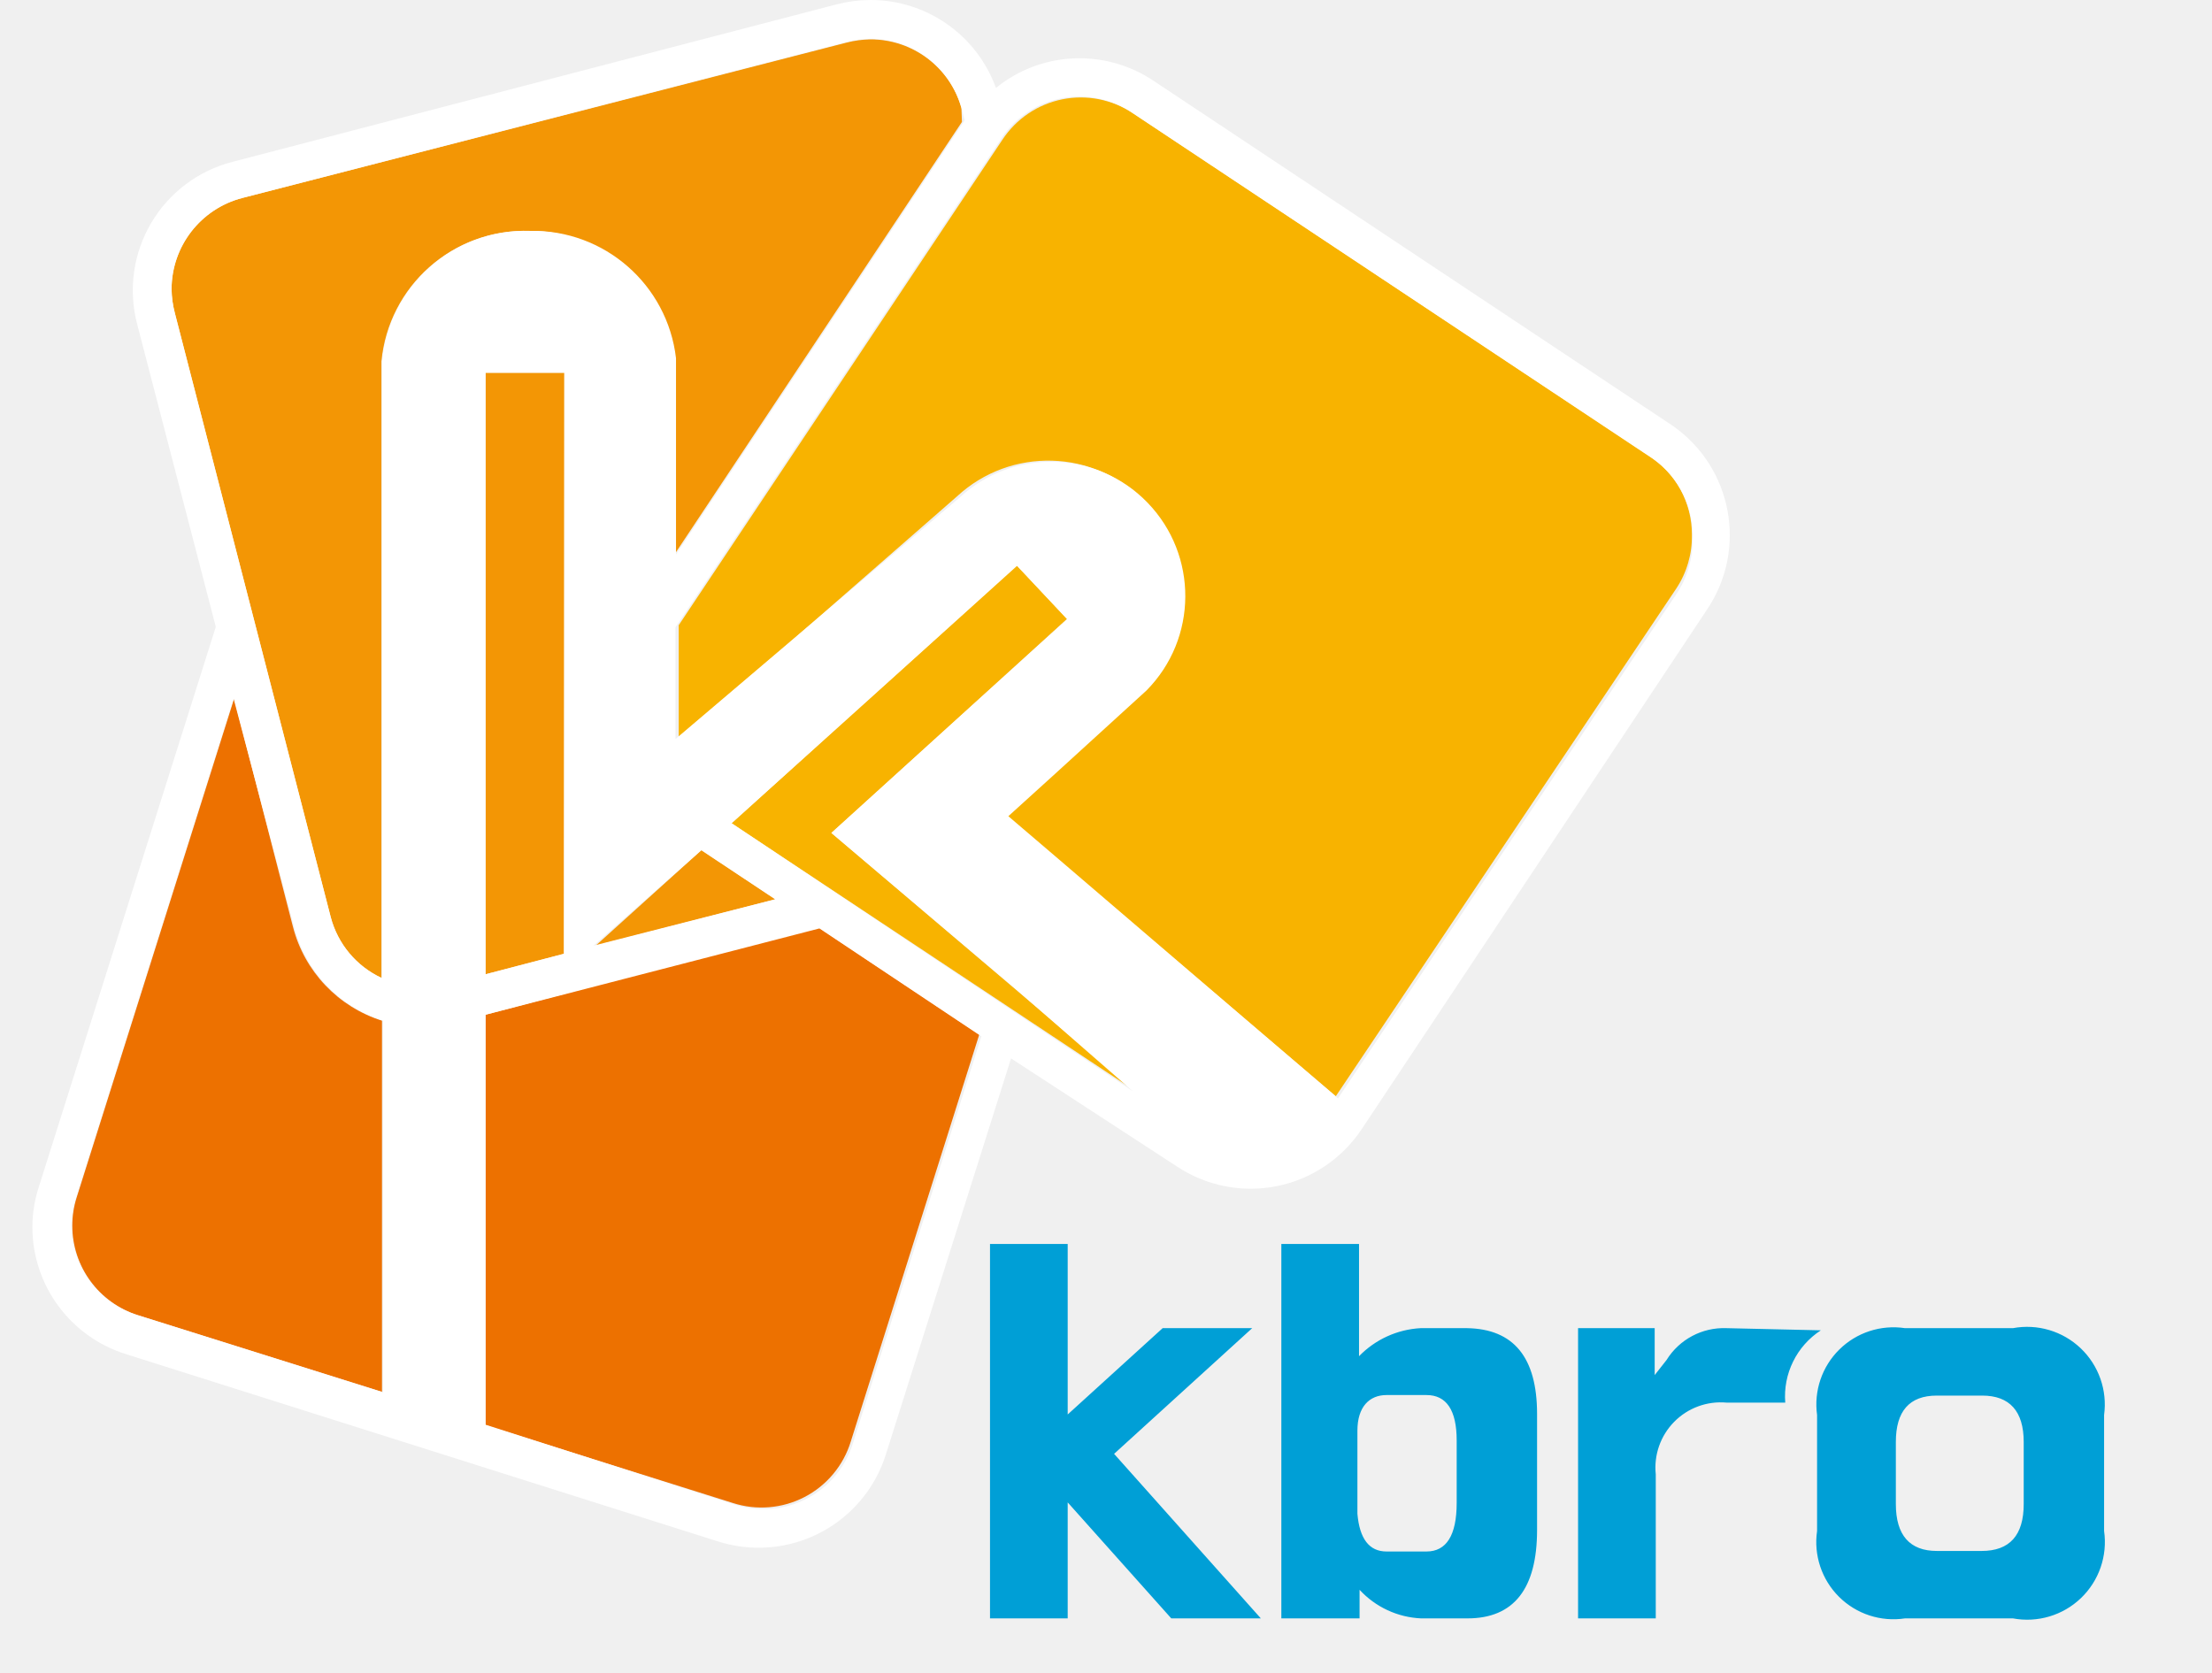
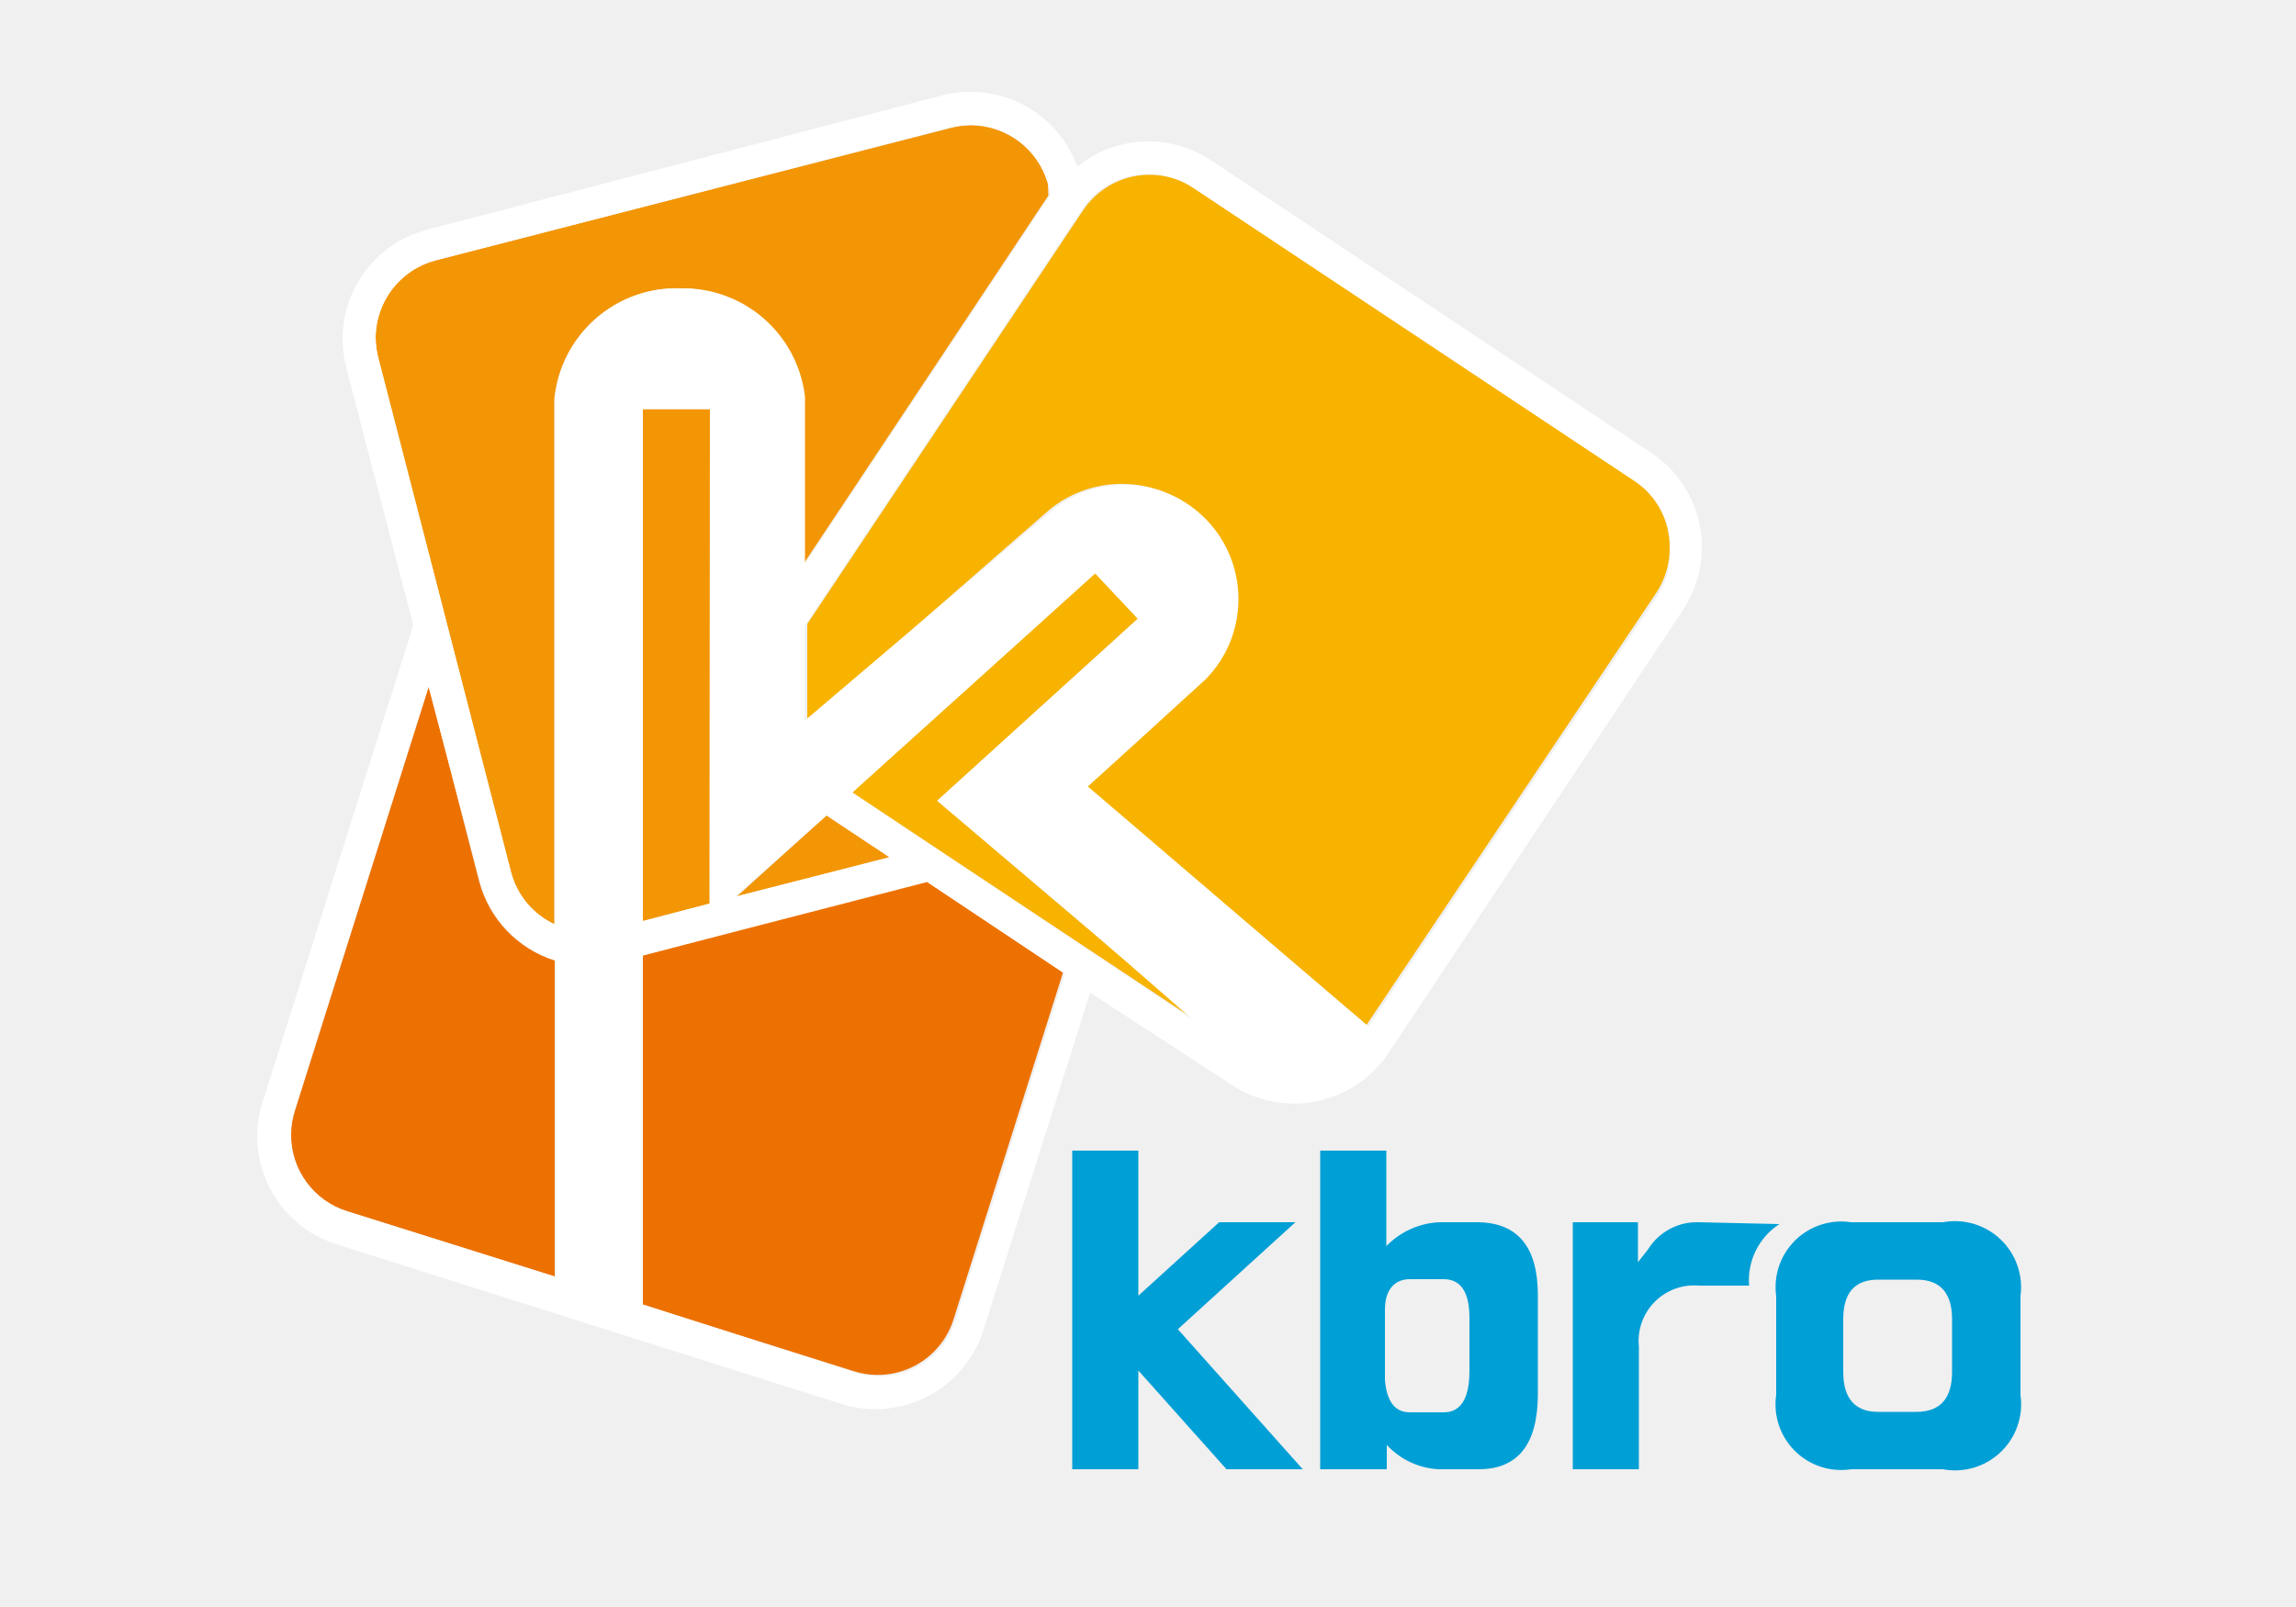
- <svg xmlns="http://www.w3.org/2000/svg" viewBox="0 0 41 31">
+ <svg xmlns="http://www.w3.org/2000/svg" viewBox="-5 -2 50 35">
  <defs>
    <style>.cls-5{fill:#f39605}.cls-6{fill:#f8b300}</style>
  </defs>
  <g id="圖層_2" data-name="圖層 2">
    <g id="圖層_1-2" data-name="圖層 1">
      <path fill="none" d="M0 0h142v30H0z" />
      <path d="M32 24.62a1.25 1.25 0 0 0-1.11.59l-.22.28v-.87h-1.42V30h1.44v-2.67A1.21 1.21 0 0 1 32 26h1.09a1.46 1.46 0 0 1 .66-1.34zm-8.79 0h-1.66l-1.76 1.6v-3.16h-1.44V30h1.44v-2.15L21.71 30h1.66l-2.72-3.05 2.56-2.33zm3.98 0h-.86a1.72 1.72 0 0 0-1.14.52v-2.08h-1.44V30h1.45v-.53a1.65 1.65 0 0 0 1.14.53h.86c.86 0 1.29-.55 1.29-1.64v-2.15q0-1.57-1.3-1.59zM27 27.27v.59c0 .6-.19.9-.56.9h-.74q-.48 0-.54-.7v-1.54c0-.44.22-.66.54-.66h.74c.37 0 .56.28.56.84zm10.31-2.65h-2a1.43 1.43 0 0 0-1.63 1.61v2.15A1.43 1.43 0 0 0 35.31 30h2A1.44 1.44 0 0 0 39 28.38v-2.15a1.44 1.44 0 0 0-1.69-1.61zm.2 2.69v.57c0 .58-.26.87-.78.87h-.83c-.5 0-.76-.29-.76-.87v-1.15c0-.57.25-.86.76-.86h.84c.51 0 .77.29.77.86z" fill="#009fd6" />
      <path d="M13.58 27.86a1.73 1.73 0 0 0 2.19-1.14l2.38-7.54-3-2L9 18.81v7.61zM1.34 22.72a1.74 1.74 0 0 0 1.22 1.66l4.52 1.42v-6.88a2.47 2.47 0 0 1-1.65-1.74l-1.09-4.23-2.92 9.25a1.72 1.72 0 0 0-.08.52z" fill="#ed7100" />
      <path class="cls-5" d="M3.18 5.36a1.84 1.84 0 0 0 .06.44L6.13 17a1.73 1.73 0 0 0 .94 1.13V6.7a2.67 2.67 0 0 1 2.71-2.42 2.67 2.67 0 0 1 2.7 2.36v3.67l5.35-8.05-.01-.26A1.75 1.75 0 0 0 16.13.73a1.89 1.89 0 0 0-.44.06L4.49 3.67a1.75 1.75 0 0 0-1.31 1.69z" />
      <path class="cls-5" d="M9 6.91v11.15l1.46-.38V6.91H9zm5.37 9.76L13 15.76l-1.96 1.77 3.33-.86z" />
      <path class="cls-6" d="M31.07 10.91a1.75 1.75 0 0 0 .29-1 1.73 1.73 0 0 0-.78-1.45L21 2.1a1.74 1.74 0 0 0-2.42.49l-6 9v2.07l2-1.7 3.16-2.76a2.49 2.49 0 0 1 3.46 3.58l-1.7 1.55-.86.78.89.76 5.23 4.45z" />
      <path class="cls-6" d="M21.05 20.23l-2.25-1.91-3.39-2.88L18 13.09l1.78-1.62-.46-.49-.47-.5-2.36 2.13-2.93 2.65 7.49 4.97z" />
      <path d="M31 7.89l-9.63-6.4A2.47 2.47 0 0 0 20 1.08a2.45 2.45 0 0 0-1.54.55A2.47 2.47 0 0 0 16.13 0a2.55 2.55 0 0 0-.62.08L4.31 3a2.46 2.46 0 0 0-1.77 3L4 11.62.72 22a2.43 2.43 0 0 0-.12.75 2.47 2.47 0 0 0 1.73 2.35l11 3.48a2.48 2.48 0 0 0 .74.11 2.47 2.47 0 0 0 2.35-1.73l2.32-7.34 3.07 2a2.47 2.47 0 0 0 3.43-.69l6.4-9.63A2.47 2.47 0 0 0 31 7.89zm-11.42 8l-.89-.76.86-.78 1.7-1.55a2.49 2.49 0 0 0-3.46-3.58L14.52 12l-2 1.7v-2.07l6-9A1.74 1.74 0 0 1 21 2.1l9.63 6.4a1.73 1.73 0 0 1 .74 1.5 1.75 1.75 0 0 1-.29 1l-6.28 9.36zM4.49 3.67L15.69.78a1.89 1.89 0 0 1 .44-.06A1.75 1.75 0 0 1 17.82 2l.06.23-5.35 8.05V6.64a2.67 2.67 0 0 0-2.7-2.36A2.67 2.67 0 0 0 7.08 6.7v11.43A1.73 1.73 0 0 1 6.13 17L3.24 5.8a1.84 1.84 0 0 1-.06-.44 1.75 1.75 0 0 1 1.31-1.69zM13 15.76l1.37.91-3.37.86zm-2.55 1.92L9 18.06V6.91h1.46zm-5-.5a2.47 2.47 0 0 0 1.65 1.74v6.89l-4.55-1.43a1.74 1.74 0 0 1-1.22-1.66 1.72 1.72 0 0 1 .08-.52l2.92-9.25zM9 18.81l6.19-1.6 3 2-2.38 7.54a1.73 1.73 0 0 1-2.19 1.14L9 26.41zm4.56-3.55l2.93-2.64 2.36-2.13.47.5.46.49L18 13.09l-2.59 2.35 3.4 2.88L21 20.23z" fill="#fff" />
    </g>
  </g>
</svg>
